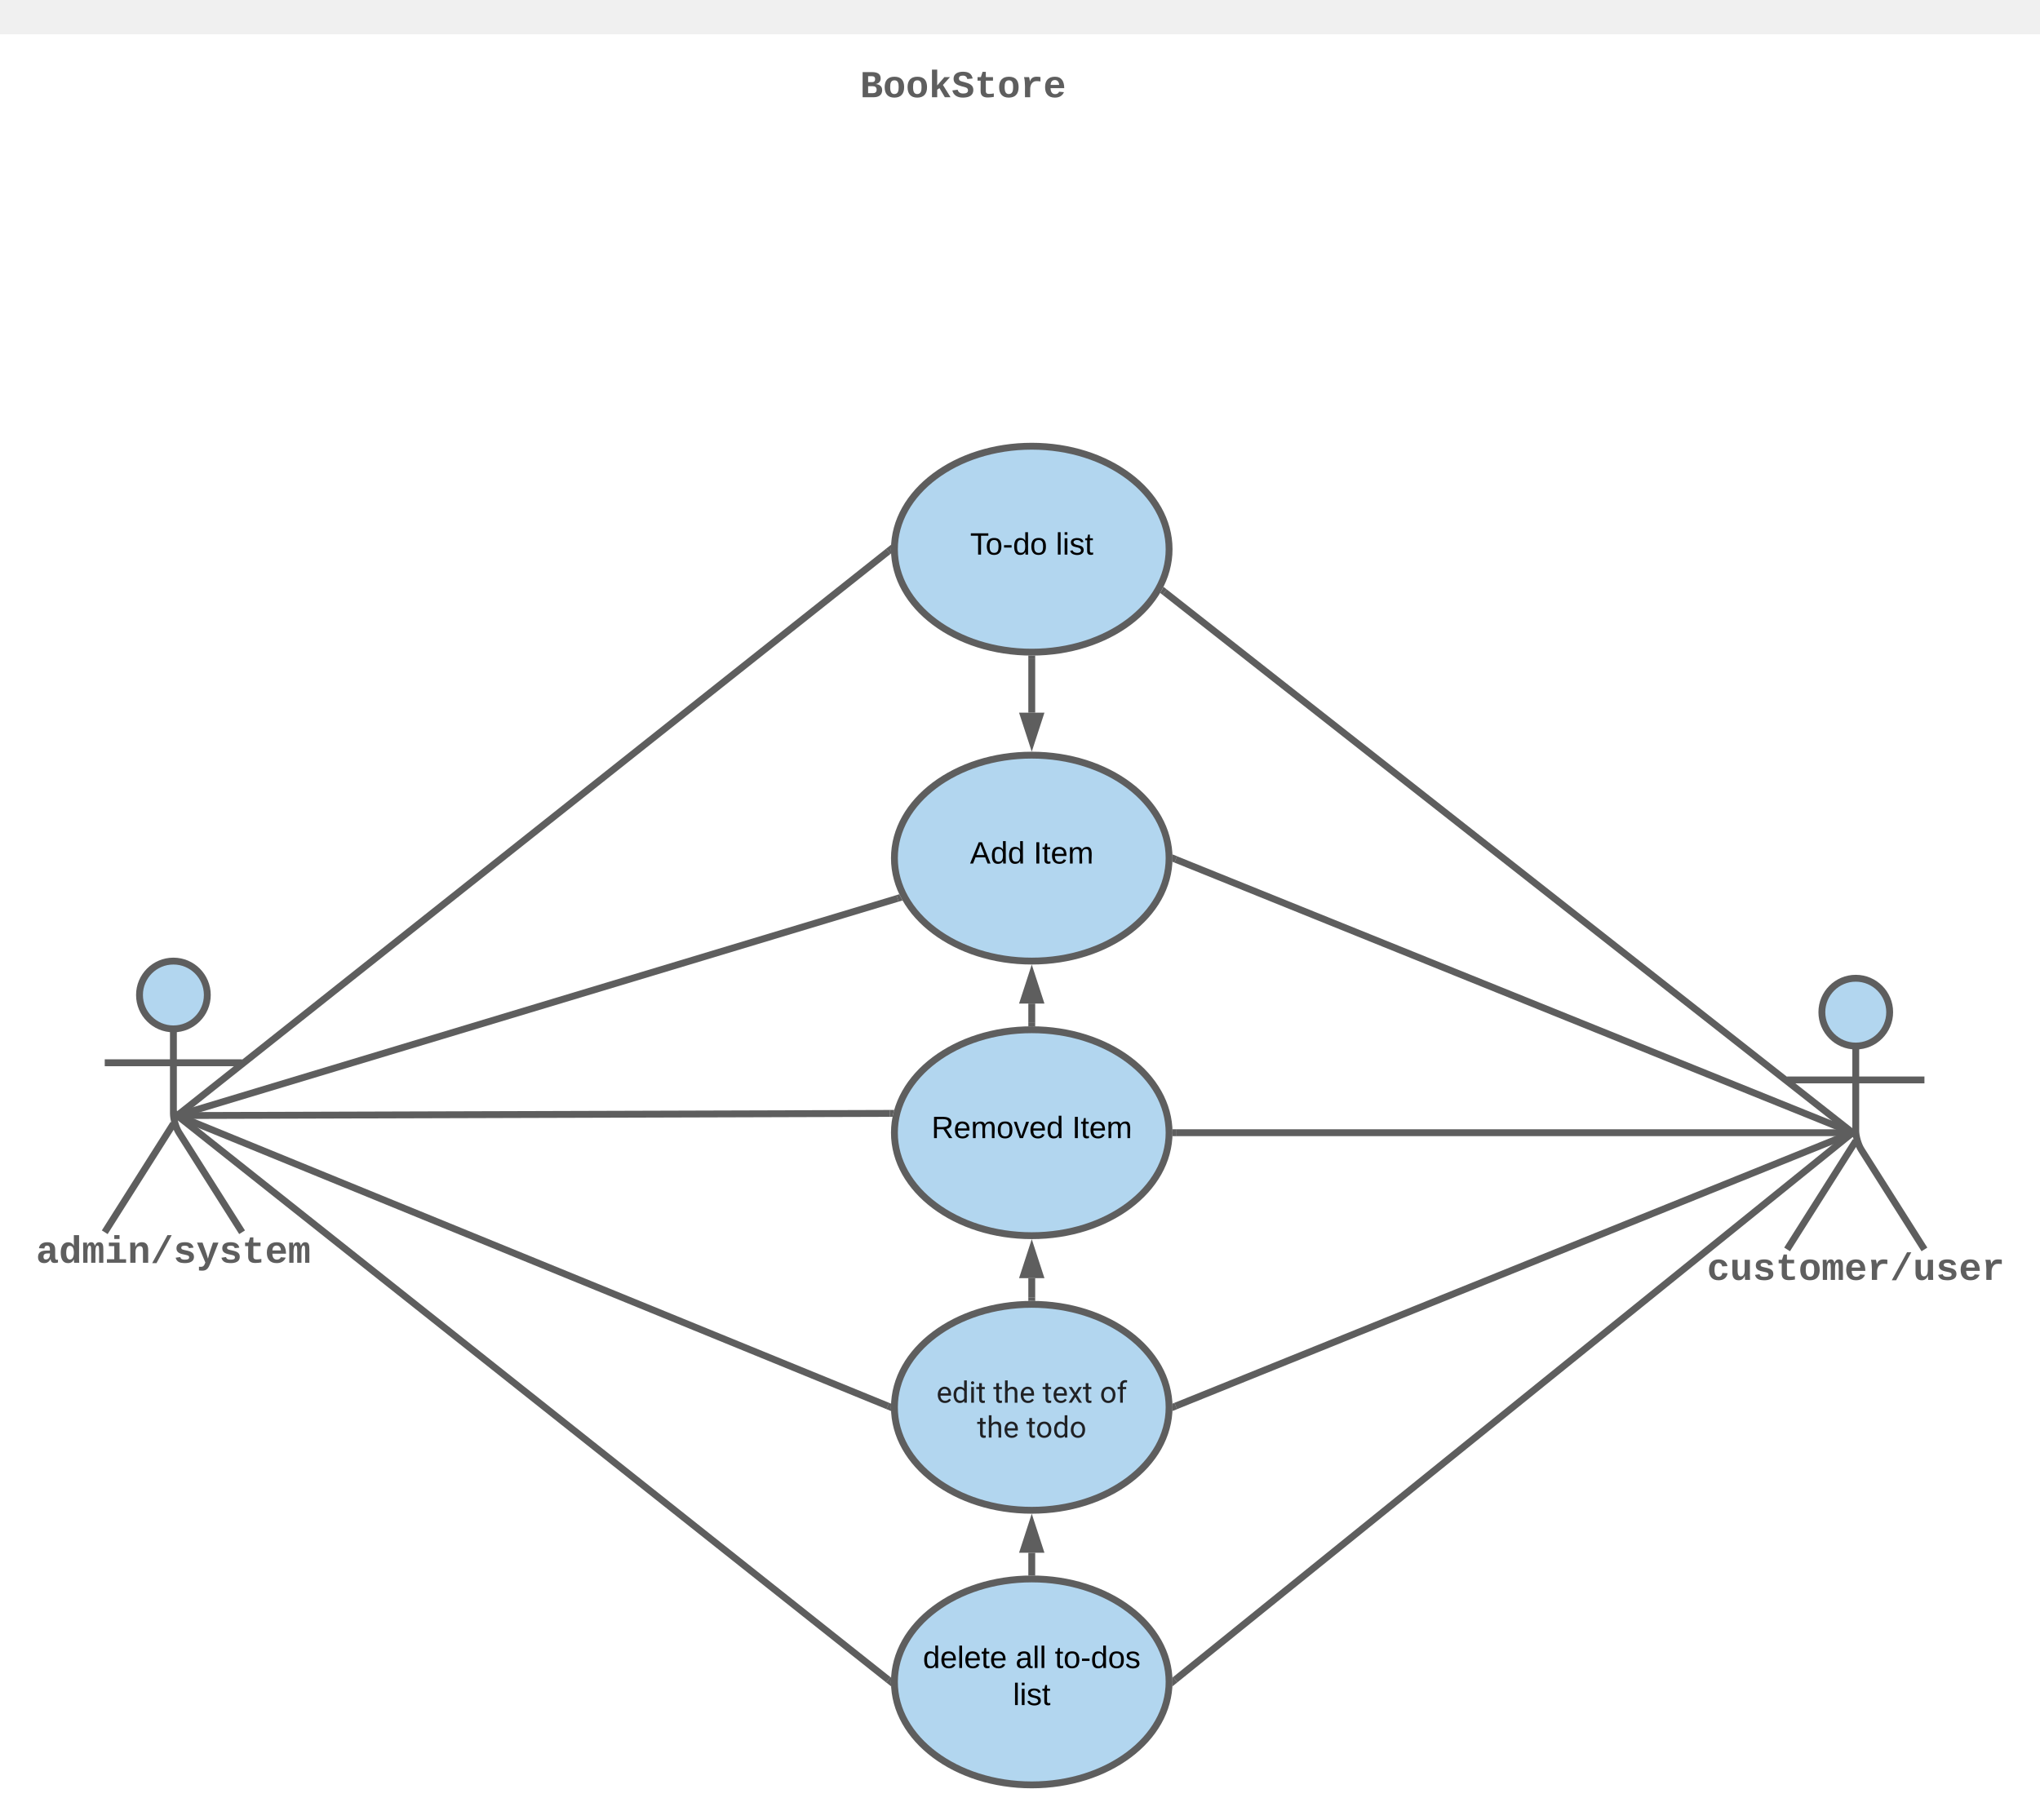
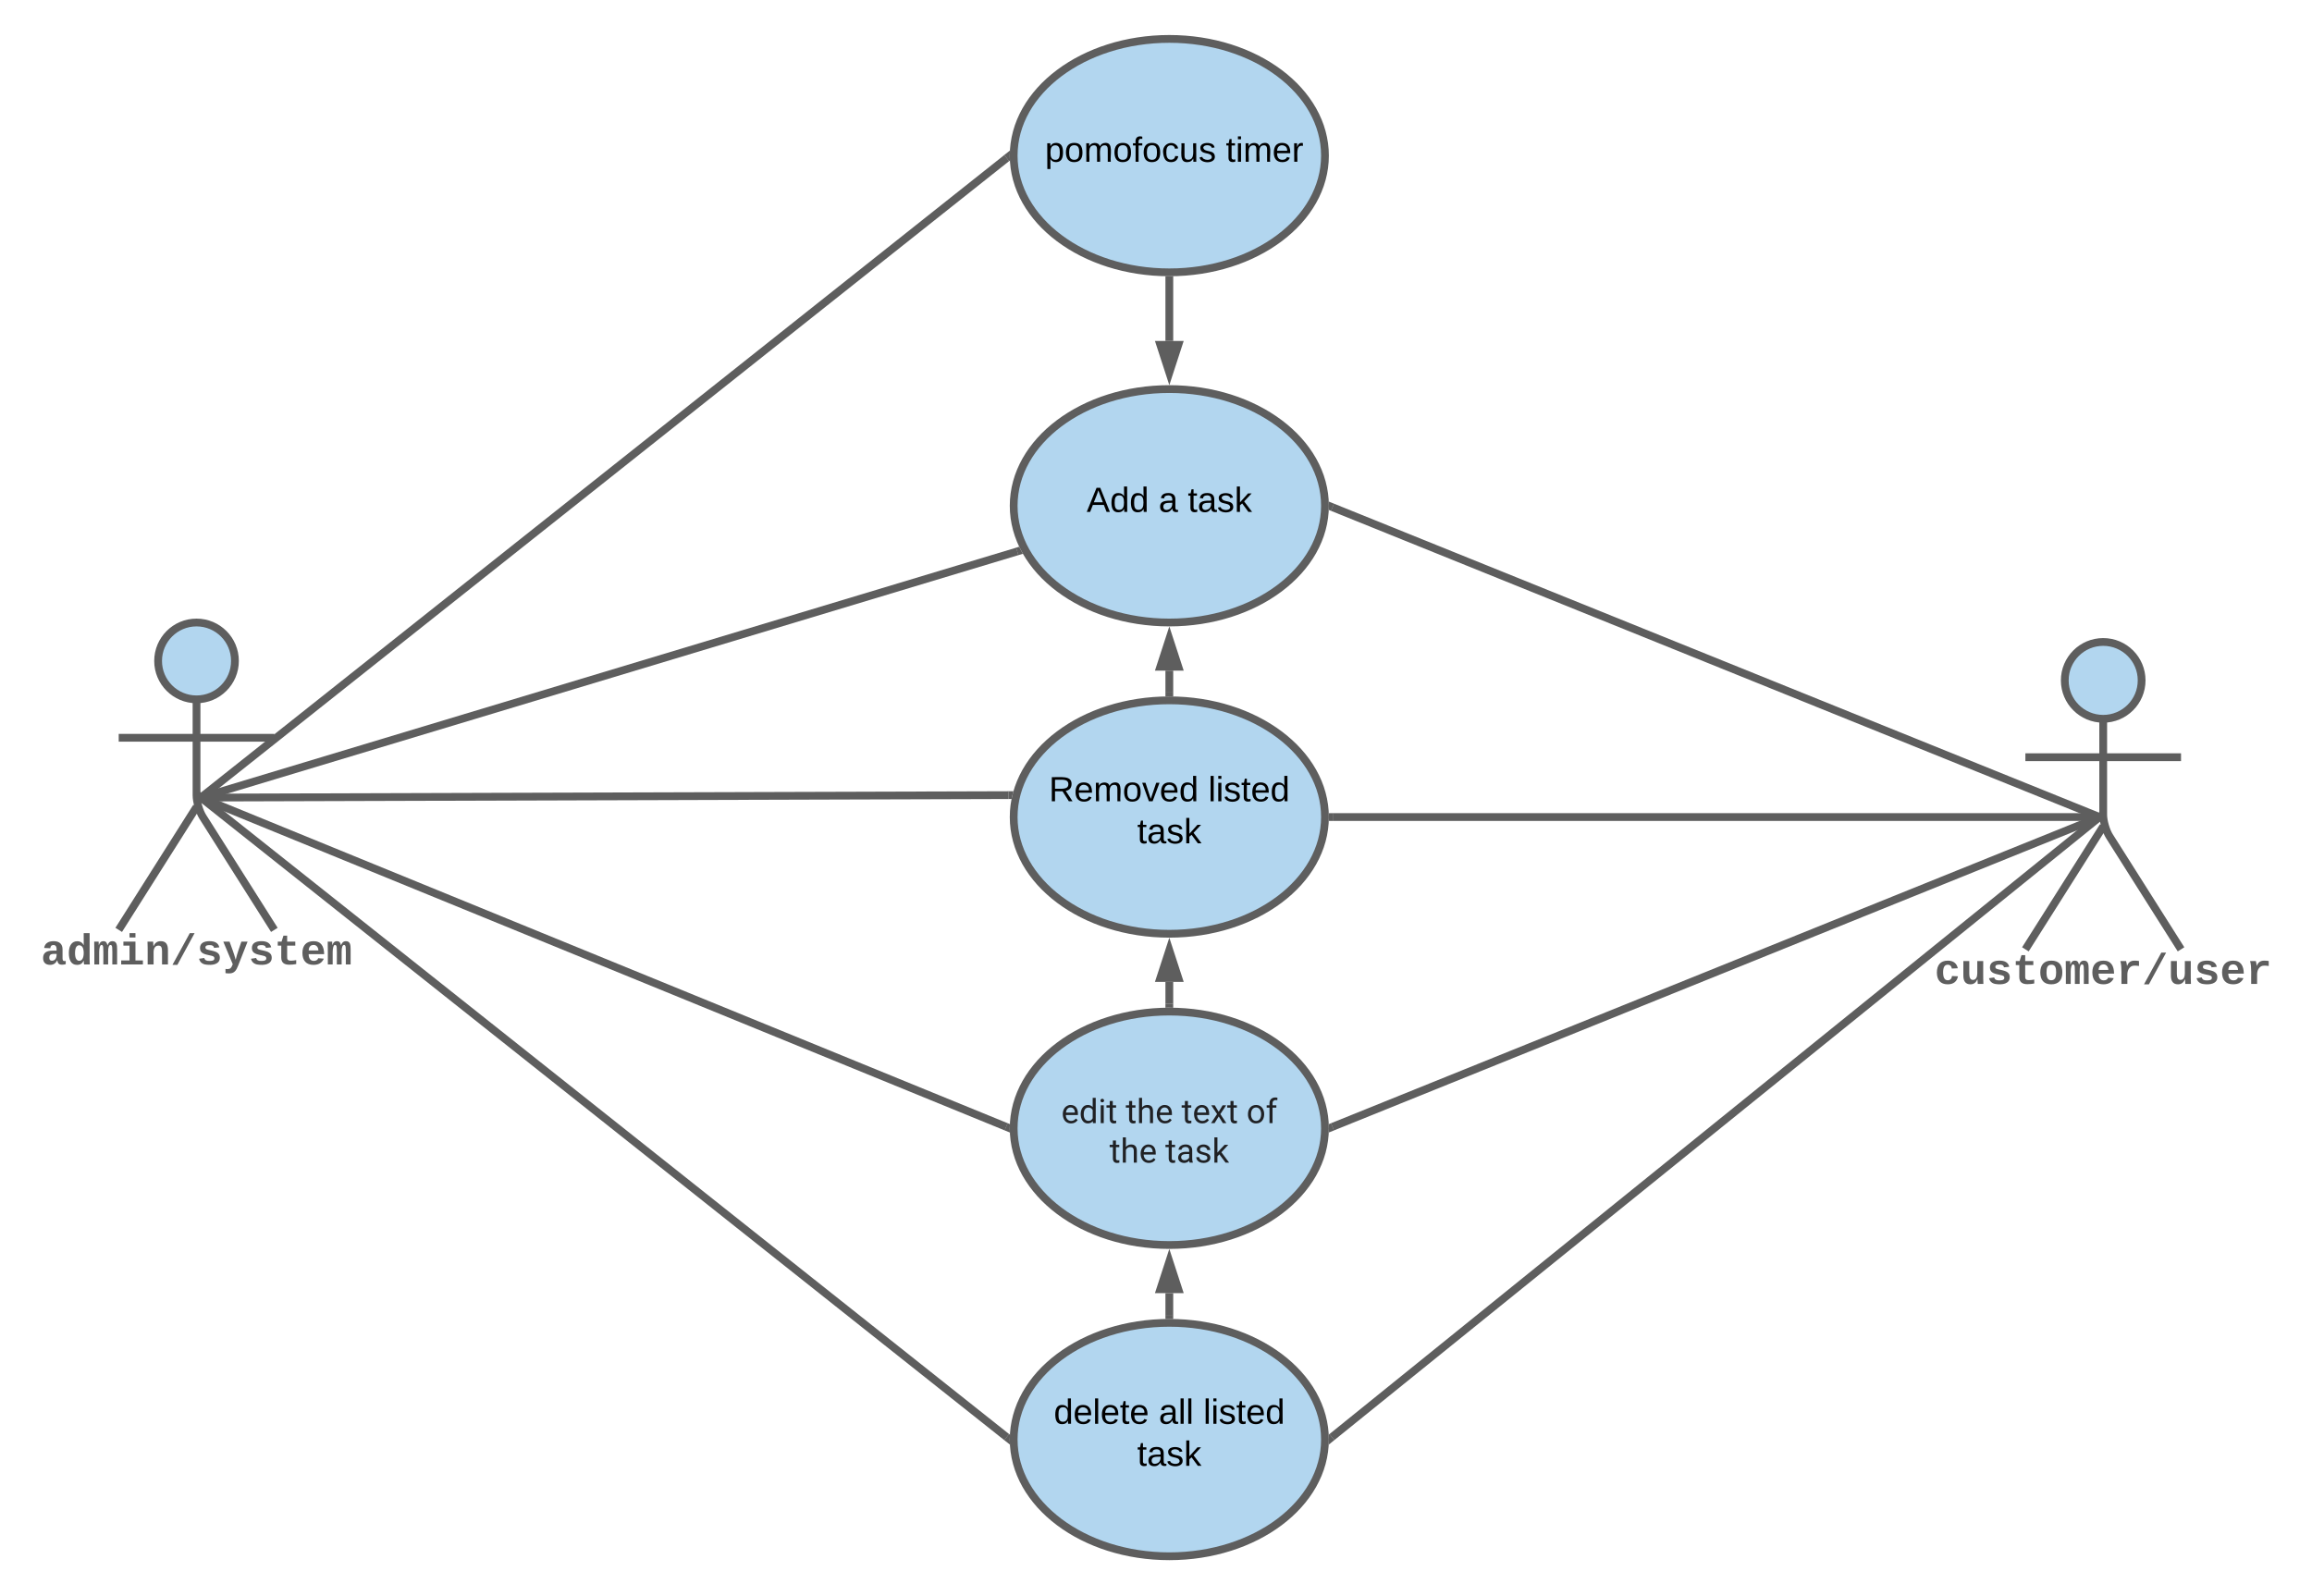
- <svg xmlns="http://www.w3.org/2000/svg" xmlns:ns1="lucid" xmlns:xlink="http://www.w3.org/1999/xlink" width="1188.33" height="1060">
-   <g transform="translate(-138.987 20)" ns1:page-tab-id="0_0">
+ <svg xmlns="http://www.w3.org/2000/svg" xmlns:ns1="lucid" xmlns:xlink="http://www.w3.org/1999/xlink" width="1188.33" height="820">
+   <g transform="translate(-138.987 -220)" ns1:page-tab-id="0_0">
    <path d="M0 0h1870.87v1322.83H0z" fill="#fff" />
-     <path d="M580 6c0-3.3 2.7-6 6-6h228c3.3 0 6 2.7 6 6v48c0 3.3-2.7 6-6 6H586c-3.3 0-6-2.7-6-6z" fill="none" />
-     <use xlink:href="#a" transform="matrix(1,0,0,1,580,0) translate(59.99023 36.66233)" />
    <path d="M259.75 559.75c0 10.9-8.84 19.75-19.75 19.75-10.9 0-19.75-8.84-19.75-19.75 0-10.9 8.84-19.75 19.75-19.75 10.9 0 19.75 8.84 19.75 19.75z" stroke="#5e5e5e" stroke-width="4" fill="#b2d6ef" />
    <path d="M240 579.5v49.3c0 3.3 1.44 8.27 3.2 11.07L280 698m-40-63.2L200 698m0-98.75h80" stroke="#5e5e5e" stroke-width="4" fill="none" />
    <path d="M200 546c0-3.3 2.7-6 6-6h68c3.3 0 6 2.7 6 6v168c0 3.3-2.7 6-6 6h-68c-3.3 0-6-2.7-6-6z" fill="none" />
-     <use xlink:href="#b" transform="matrix(1,0,0,1,120,698) translate(39.98698 17.77344)" />
+     <use xlink:href="#a" transform="matrix(1,0,0,1,120,698) translate(39.98698 17.77344)" />
    <path d="M1239.75 569.75c0 10.9-8.84 19.75-19.75 19.75-10.9 0-19.75-8.84-19.75-19.75 0-10.9 8.84-19.75 19.75-19.75 10.9 0 19.75 8.84 19.75 19.75z" stroke="#5e5e5e" stroke-width="4" fill="#b2d6ef" />
    <path d="M1220 589.5v49.3c0 3.3 1.44 8.27 3.2 11.07L1260 708m-40-63.2l-40 63.2m0-98.75h80" stroke="#5e5e5e" stroke-width="4" fill="none" />
    <path d="M1180 556c0-3.3 2.7-6 6-6h68c3.3 0 6 2.7 6 6v168c0 3.3-2.7 6-6 6h-68c-3.3 0-6-2.7-6-6z" fill="none" />
-     <use xlink:href="#c" transform="matrix(1,0,0,1,1100,708) translate(33.31923 17.77344)" />
+     <use xlink:href="#b" transform="matrix(1,0,0,1,1100,708) translate(33.31923 17.77344)" />
    <path d="M820 480c0 33.14-35.82 60-80 60s-80-26.86-80-60 35.82-60 80-60 80 26.86 80 60z" stroke="#5e5e5e" stroke-width="4" fill="#b2d6ef" />
-     <use xlink:href="#d" transform="matrix(1,0,0,1,660,420) translate(44.03 63.15)" />
-     <use xlink:href="#e" transform="matrix(1,0,0,1,660,420) translate(81.03 63.15)" />
+     <use xlink:href="#c" transform="matrix(1,0,0,1,660,420) translate(37.505 63.15)" />
+     <use xlink:href="#d" transform="matrix(1,0,0,1,660,420) translate(74.505 63.15)" />
+     <use xlink:href="#e" transform="matrix(1,0,0,1,660,420) translate(89.505 63.15)" />
    <path d="M820 640c0 33.14-35.82 60-80 60s-80-26.86-80-60 35.82-60 80-60 80 26.86 80 60z" stroke="#5e5e5e" stroke-width="4" fill="#b2d6ef" />
-     <use xlink:href="#f" transform="matrix(1,0,0,1,660,580) translate(21.58 63.15)" />
-     <use xlink:href="#e" transform="matrix(1,0,0,1,660,580) translate(103.48 63.15)" />
+     <use xlink:href="#f" transform="matrix(1,0,0,1,660,580) translate(18.105 51.9)" />
+     <use xlink:href="#g" transform="matrix(1,0,0,1,660,580) translate(100.005 51.9)" />
+     <use xlink:href="#e" transform="matrix(1,0,0,1,660,580) translate(63.505 73.5)" />
    <path d="M820 800c0 33.14-35.82 60-80 60s-80-26.86-80-60 35.82-60 80-60 80 26.86 80 60z" stroke="#5e5e5e" stroke-width="4" fill="#b2d6ef" />
-     <use xlink:href="#g" transform="matrix(1,0,0,1,660,740) translate(24.45878 57.33073)" />
-     <use xlink:href="#h" transform="matrix(1,0,0,1,660,740) translate(57.57661 57.33073)" />
-     <use xlink:href="#i" transform="matrix(1,0,0,1,660,740) translate(86.25956 57.33073)" />
-     <use xlink:href="#j" transform="matrix(1,0,0,1,660,740) translate(119.6482 57.33073)" />
-     <use xlink:href="#h" transform="matrix(1,0,0,1,660,740) translate(48.144 77.64323)" />
-     <use xlink:href="#k" transform="matrix(1,0,0,1,660,740) translate(76.82694 77.64323)" />
+     <use xlink:href="#h" transform="matrix(1,0,0,1,660,740) translate(24.45878 57.33073)" />
+     <use xlink:href="#i" transform="matrix(1,0,0,1,660,740) translate(57.57661 57.33073)" />
+     <use xlink:href="#j" transform="matrix(1,0,0,1,660,740) translate(86.25956 57.33073)" />
+     <use xlink:href="#k" transform="matrix(1,0,0,1,660,740) translate(119.6482 57.33073)" />
+     <use xlink:href="#i" transform="matrix(1,0,0,1,660,740) translate(49.25695 77.64323)" />
+     <use xlink:href="#l" transform="matrix(1,0,0,1,660,740) translate(77.9399 77.64323)" />
    <path d="M244.12 629.42l417.74-125.97M244.17 629.4l-4.84 1.47" stroke="#5e5e5e" stroke-width="4" fill="none" />
    <path d="M662.86 501.1l1.54 3 .35.56-2.36.72-1.17-3.83 1.6-.5z" fill="#5e5e5e" />
    <path d="M244.06 630.76l412.1 168.48M244.1 630.78l-4.67-1.92" stroke="#5e5e5e" stroke-width="4" fill="none" />
    <path d="M658.07 797.87l-.07 2.1v.45l.07 1.77-2.73-1.13 1.52-3.7z" fill="#5e5e5e" />
    <path d="M244.2 630l413.16-1.26M244.26 630h-5.05" stroke="#5e5e5e" stroke-width="4" fill="none" />
    <path d="M659.5 628.15l-.58 2.58h-1.6l-.02-4h2.6z" fill="#5e5e5e" />
    <path d="M1216.3 639.25l-392.45-158.5M1216.26 639.23l4.68 1.9" stroke="#5e5e5e" stroke-width="4" fill="none" />
    <path d="M824.65 478.9l-1.5 3.72-1.22-.5.07-2.1v-.44l-.07-1.77z" fill="#5e5e5e" />
    <path d="M1216.3 640.75l-392.45 158.5M1216.26 640.77l4.68-1.9" stroke="#5e5e5e" stroke-width="4" fill="none" />
    <path d="M824.65 801.1l-2.72 1.08.07-2.15v-.45l-.07-1.7 1.22-.5z" fill="#5e5e5e" />
    <path d="M820 300c0 33.14-35.82 60-80 60s-80-26.86-80-60 35.82-60 80-60 80 26.86 80 60z" stroke="#5e5e5e" stroke-width="4" fill="#b2d6ef" />
-     <use xlink:href="#l" transform="matrix(1,0,0,1,660,240) translate(44.105 63.15)" />
-     <use xlink:href="#m" transform="matrix(1,0,0,1,660,240) translate(94.005 63.15)" />
+     <use xlink:href="#m" transform="matrix(1,0,0,1,660,240) translate(11.105 63.15)" />
+     <use xlink:href="#n" transform="matrix(1,0,0,1,660,240) translate(16.105 63.15)" />
+     <use xlink:href="#o" transform="matrix(1,0,0,1,660,240) translate(109.055 63.15)" />
    <path d="M243.77 628.76l412.66-327.52M243.8 628.72l-3.94 3.14" stroke="#5e5e5e" stroke-width="4" fill="none" />
    <path d="M658 299.97v.45l.08 2.07-.44.34-2.5-3.13 2.94-2.32z" fill="#5e5e5e" />
    <path d="M1216.16 640H824M1216.1 640h5.06" stroke="#5e5e5e" stroke-width="4" fill="none" />
    <path d="M824.05 642h-2.1l.05-1.97v-.45l-.06-1.58h2.1z" fill="#5e5e5e" />
    <path d="M740 364v31.26" stroke="#5e5e5e" stroke-width="4" fill="none" />
    <path d="M739.97 362h.97l1.06-.05v2.1h-4v-2.1z" fill="#5e5e5e" />
    <path d="M740 411.53l-4.64-14.27h9.28z" stroke="#5e5e5e" stroke-width="4" fill="#5e5e5e" />
    <path d="M740 576v-11.26" stroke="#5e5e5e" stroke-width="4" fill="none" />
    <path d="M742 578.06l-1.97-.06h-.97l-1.06.05v-2.1h4z" fill="#5e5e5e" />
    <path d="M740 548.47l4.64 14.27h-9.28z" stroke="#5e5e5e" stroke-width="4" fill="#5e5e5e" />
-     <path d="M1216.6 638.76l-399.23-313.8M1216.55 638.73l3.97 3.12" stroke="#5e5e5e" stroke-width="4" fill="none" />
-     <path d="M818.64 323.42l-2.47 3.15-1.4-1.1 1.04-1.78.92-1.8z" fill="#5e5e5e" />
    <path d="M820 960c0 33.14-35.82 60-80 60s-80-26.86-80-60 35.82-60 80-60 80 26.86 80 60z" stroke="#5e5e5e" stroke-width="4" fill="#b2d6ef" />
-     <use xlink:href="#n" transform="matrix(1,0,0,1,660,900) translate(16.605 51.9)" />
-     <use xlink:href="#o" transform="matrix(1,0,0,1,660,900) translate(70.555 51.9)" />
-     <use xlink:href="#p" transform="matrix(1,0,0,1,660,900) translate(93.455 51.9)" />
-     <use xlink:href="#q" transform="matrix(1,0,0,1,660,900) translate(69.055 73.5)" />
+     <use xlink:href="#p" transform="matrix(1,0,0,1,660,900) translate(20.63 51.9)" />
+     <use xlink:href="#q" transform="matrix(1,0,0,1,660,900) translate(74.58 51.9)" />
+     <use xlink:href="#g" transform="matrix(1,0,0,1,660,900) translate(97.48 51.9)" />
+     <use xlink:href="#e" transform="matrix(1,0,0,1,660,900) translate(63.505 73.5)" />
    <path d="M243.77 631.24l412.66 327.52M243.8 631.28l-3.94-3.14" stroke="#5e5e5e" stroke-width="4" fill="none" />
    <path d="M658.08 957.5l-.08 2.47v.45l.1 2.2-2.95-2.33 2.5-3.14z" fill="#5e5e5e" />
    <path d="M1216.6 641.26L823.56 958.74M1216.56 641.3l3.93-3.2" stroke="#5e5e5e" stroke-width="4" fill="none" />
    <path d="M824.85 960.27l-2.93 2.37.08-2.6v-.46l-.08-2.08.42-.34z" fill="#5e5e5e" />
    <path d="M740 736v-11.26" stroke="#5e5e5e" stroke-width="4" fill="none" />
    <path d="M742 738.06l-1.97-.06h-.97l-1.06.05v-2.1h4z" fill="#5e5e5e" />
    <path d="M740 708.47l4.64 14.27h-9.28z" stroke="#5e5e5e" stroke-width="4" fill="#5e5e5e" />
    <path d="M740 896v-11.26" stroke="#5e5e5e" stroke-width="4" fill="none" />
    <path d="M742 898.06l-1.97-.06h-.97l-1.06.05v-2.1h4z" fill="#5e5e5e" />
    <path d="M740 868.47l4.64 14.27h-9.28z" stroke="#5e5e5e" stroke-width="4" fill="#5e5e5e" />
    <defs>
-       <path fill="#5e5e5e" d="M836-709c204 20 350 118 350 324C1186-112 992 0 719 0H137v-1349h525c258 3 443 87 443 339 0 176-107 269-269 301zM643-811c107 0 165-53 165-159 0-113-61-160-167-160H432v319h211zm46 592c128-1 201-59 200-191-1-128-80-183-207-183H432v374h257" id="r" />
-       <path fill="#5e5e5e" d="M616-1102c361 0 521 202 521 560 0 354-171 562-527 562C259 20 92-192 92-542c0-351 169-560 524-560zm-9 930c200-2 236-165 236-370 0-199-27-367-223-367-195 0-233 146-233 367 0 129 18 223 55 282s92 88 165 88" id="s" />
-       <path fill="#5e5e5e" d="M864 0L575-490l-121 84V0H173v-1484h281v850l386-448h302L762-660 1171 0H864" id="t" />
-       <path fill="#5e5e5e" d="M609-1161c-125 0-218 36-218 153 0 149 166 161 290 196 235 67 484 129 484 421 0 300-239 408-554 411C302 23 93-114 38-367l285-37c32 128 131 205 296 203 143-2 259-31 259-173 0-164-197-172-333-212-218-64-441-131-441-405 0-276 231-379 511-379 299 0 463 114 513 363l-286 29c-28-115-96-183-233-183" id="u" />
-       <path fill="#5e5e5e" d="M711 13c-250 0-386-99-385-349l2-556H161v-190h181l88-282h176v282h385v190H606v530c-10 130 45 186 174 184 91-2 176-11 255-27v186C933-1 833 13 711 13" id="v" />
-       <path fill="#5e5e5e" d="M875-1102c70 0 148 7 206 17v237c-110-17-267-37-359 15-123 69-192 207-192 395V0H250c-10-367 32-789-52-1082h271c19 69 36 149 46 228h4c52-151 151-250 356-248" id="w" />
-       <path fill="#5e5e5e" d="M1113-274C1038-96 884 20 626 20c-352 0-526-209-526-566 0-358 185-556 530-556 358 0 496 251 499 615H395c5 180 68 319 245 319 102 0 186-45 208-129zM857-663c-6-177-128-307-315-247-94 30-141 121-145 247h460" id="x" />
+       <path fill="#5e5e5e" d="M775-193C708-75 621 20 439 20 226 20 106-93 106-306c0-251 170-341 417-346l223-4c4-143-12-264-148-264-103 0-141 58-150 153l-293-14c37-219 194-321 455-321 263 0 418 130 417 390v392c1 84 5 161 89 160 21 0 42-2 62-6v152c-57 15-108 27-180 26-145 0-202-73-217-205h-6zm-256 17c168 0 234-139 227-325-166 4-347-25-347 173 0 94 33 152 120 152" id="r" />
+       <path fill="#5e5e5e" d="M802-909c-3-189-2-383-2-575h281v1248c-1 83 4 168 8 236H817c-9-50-14-117-15-176h-4C735-49 651 20 482 20 191 20 97-238 97-539c0-243 66-432 221-519 50-28 108-42 175-42 162 2 253 78 309 191zm-70 658c91-113 93-462 2-584-46-61-145-100-224-53-96 56-119 190-120 349 0 123 17 214 52 275 46 82 130 115 222 74 25-12 46-33 68-61" id="s" />
+       <path fill="#5e5e5e" d="M934-1102c199 0 220 177 220 381V0H926c-2-260 10-533-4-785-4-72-14-138-83-138-34 0-61 27-81 81s-29 134-29 241V0H501c-2-260 9-533-5-785-4-72-13-138-82-138-46 0-65 47-80 93-21 67-30 155-30 248V0H75c-3-360 6-732-6-1082h209c6 50 3 123 8 175 36-100 83-195 216-195 135 0 166 79 196 196 42-105 93-196 236-196" id="t" />
+       <path fill="#5e5e5e" d="M794-190h353V0H118v-190h395v-702H223v-190h571v892zM513-1277v-207h281v207H513" id="u" />
+       <path fill="#5e5e5e" d="M768-1103c247 0 336 167 336 416V0H824v-619c-3-164-24-273-171-273-164 0-229 142-229 312V0H143c-4-359 9-736-8-1082h268c7 63 12 146 13 215h4c67-145 160-236 348-236" id="v" />
+       <path fill="#5e5e5e" d="M89 20l821-1504h228L321 20H89" id="w" />
+       <path fill="#5e5e5e" d="M622-916c-112 2-200 14-200 111 0 90 89 101 168 121 234 58 514 77 514 368C1104-4 751 54 434 5 267-21 161-112 121-270l247-37c24 111 113 145 252 141 114-3 226-12 226-124 0-101-103-113-192-134-225-54-490-76-490-351 0-247 201-328 458-328 245 0 413 88 457 292l-249 26c-16-98-92-133-208-131" id="x" />
+       <path fill="#5e5e5e" d="M143 212c82 12 185 12 233-31 50-45 83-117 110-192L38-1082h297c100 284 211 557 291 861 72-305 176-578 270-861h294L742 57c-80 192-156 368-417 368-60 0-131-4-182-13V212" id="y" />
+       <path fill="#5e5e5e" d="M711 13c-250 0-386-99-385-349l2-556H161v-190h181l88-282h176v282h385v190H606v530c-10 130 45 186 174 184 91-2 176-11 255-27v186C933-1 833 13 711 13" id="z" />
+       <path fill="#5e5e5e" d="M1113-274C1038-96 884 20 626 20c-352 0-526-209-526-566 0-358 185-556 530-556 358 0 496 251 499 615H395c5 180 68 319 245 319 102 0 186-45 208-129zM857-663c-6-177-128-307-315-247-94 30-141 121-145 247h460" id="A" />
      <g id="a">
        <use transform="matrix(0.01085069,0,0,0.01085069,0,0)" xlink:href="#r" />
        <use transform="matrix(0.01085069,0,0,0.01085069,13.3355,0)" xlink:href="#s" />
-         <use transform="matrix(0.01085069,0,0,0.01085069,26.67101,0)" xlink:href="#s" />
-         <use transform="matrix(0.01085069,0,0,0.01085069,40.00651,0)" xlink:href="#t" />
-         <use transform="matrix(0.01085069,0,0,0.01085069,53.34201,0)" xlink:href="#u" />
-         <use transform="matrix(0.01085069,0,0,0.01085069,66.67752,0)" xlink:href="#v" />
-         <use transform="matrix(0.01085069,0,0,0.01085069,80.01302,0)" xlink:href="#s" />
-         <use transform="matrix(0.01085069,0,0,0.01085069,93.34852,0)" xlink:href="#w" />
+         <use transform="matrix(0.01085069,0,0,0.01085069,26.67101,0)" xlink:href="#t" />
+         <use transform="matrix(0.01085069,0,0,0.01085069,40.00651,0)" xlink:href="#u" />
+         <use transform="matrix(0.01085069,0,0,0.01085069,53.34201,0)" xlink:href="#v" />
+         <use transform="matrix(0.01085069,0,0,0.01085069,66.67752,0)" xlink:href="#w" />
+         <use transform="matrix(0.01085069,0,0,0.01085069,80.01302,0)" xlink:href="#x" />
+         <use transform="matrix(0.01085069,0,0,0.01085069,93.34852,0)" xlink:href="#y" />
        <use transform="matrix(0.01085069,0,0,0.01085069,106.684,0)" xlink:href="#x" />
-       </g>
-       <path fill="#5e5e5e" d="M775-193C708-75 621 20 439 20 226 20 106-93 106-306c0-251 170-341 417-346l223-4c4-143-12-264-148-264-103 0-141 58-150 153l-293-14c37-219 194-321 455-321 263 0 418 130 417 390v392c1 84 5 161 89 160 21 0 42-2 62-6v152c-57 15-108 27-180 26-145 0-202-73-217-205h-6zm-256 17c168 0 234-139 227-325-166 4-347-25-347 173 0 94 33 152 120 152" id="y" />
-       <path fill="#5e5e5e" d="M802-909c-3-189-2-383-2-575h281v1248c-1 83 4 168 8 236H817c-9-50-14-117-15-176h-4C735-49 651 20 482 20 191 20 97-238 97-539c0-243 66-432 221-519 50-28 108-42 175-42 162 2 253 78 309 191zm-70 658c91-113 93-462 2-584-46-61-145-100-224-53-96 56-119 190-120 349 0 123 17 214 52 275 46 82 130 115 222 74 25-12 46-33 68-61" id="z" />
-       <path fill="#5e5e5e" d="M934-1102c199 0 220 177 220 381V0H926c-2-260 10-533-4-785-4-72-14-138-83-138-34 0-61 27-81 81s-29 134-29 241V0H501c-2-260 9-533-5-785-4-72-13-138-82-138-46 0-65 47-80 93-21 67-30 155-30 248V0H75c-3-360 6-732-6-1082h209c6 50 3 123 8 175 36-100 83-195 216-195 135 0 166 79 196 196 42-105 93-196 236-196" id="A" />
-       <path fill="#5e5e5e" d="M794-190h353V0H118v-190h395v-702H223v-190h571v892zM513-1277v-207h281v207H513" id="B" />
-       <path fill="#5e5e5e" d="M768-1103c247 0 336 167 336 416V0H824v-619c-3-164-24-273-171-273-164 0-229 142-229 312V0H143c-4-359 9-736-8-1082h268c7 63 12 146 13 215h4c67-145 160-236 348-236" id="C" />
-       <path fill="#5e5e5e" d="M89 20l821-1504h228L321 20H89" id="D" />
-       <path fill="#5e5e5e" d="M622-916c-112 2-200 14-200 111 0 90 89 101 168 121 234 58 514 77 514 368C1104-4 751 54 434 5 267-21 161-112 121-270l247-37c24 111 113 145 252 141 114-3 226-12 226-124 0-101-103-113-192-134-225-54-490-76-490-351 0-247 201-328 458-328 245 0 413 88 457 292l-249 26c-16-98-92-133-208-131" id="E" />
-       <path fill="#5e5e5e" d="M143 212c82 12 185 12 233-31 50-45 83-117 110-192L38-1082h297c100 284 211 557 291 861 72-305 176-578 270-861h294L742 57c-80 192-156 368-417 368-60 0-131-4-182-13V212" id="F" />
+         <use transform="matrix(0.01085069,0,0,0.01085069,120.0195,0)" xlink:href="#z" />
+         <use transform="matrix(0.01085069,0,0,0.01085069,133.355,0)" xlink:href="#A" />
+         <use transform="matrix(0.01085069,0,0,0.01085069,146.6905,0)" xlink:href="#t" />
+       </g>
+       <path fill="#5e5e5e" d="M1109-360C1066-122 902 20 624 20c-347 0-514-209-514-555 0-353 168-567 518-567 270 0 425 136 473 361l-283 14c-16-106-75-183-196-182-75 0-130 31-165 93s-52 152-52 270c0 249 74 374 221 374 120 0 188-82 201-201" id="B" />
+       <path fill="#5e5e5e" d="M471 20c-247 0-336-169-336-415v-687h281v607c4 148 31 285 172 285 152 0 207-150 207-312v-580h281c4 359-9 736 8 1082H816c-7-63-11-146-12-215h-5C736-76 644 20 471 20" id="C" />
+       <path fill="#5e5e5e" d="M616-1102c361 0 521 202 521 560 0 354-171 562-527 562C259 20 92-192 92-542c0-351 169-560 524-560zm-9 930c200-2 236-165 236-370 0-199-27-367-223-367-195 0-233 146-233 367 0 129 18 223 55 282s92 88 165 88" id="D" />
+       <path fill="#5e5e5e" d="M875-1102c70 0 148 7 206 17v237c-110-17-267-37-359 15-123 69-192 207-192 395V0H250c-10-367 32-789-52-1082h271c19 69 36 149 46 228h4c52-151 151-250 356-248" id="E" />
      <g id="b">
-         <use transform="matrix(0.01085069,0,0,0.01085069,0,0)" xlink:href="#y" />
-         <use transform="matrix(0.01085069,0,0,0.01085069,13.3355,0)" xlink:href="#z" />
-         <use transform="matrix(0.01085069,0,0,0.01085069,26.67101,0)" xlink:href="#A" />
-         <use transform="matrix(0.01085069,0,0,0.01085069,40.00651,0)" xlink:href="#B" />
-         <use transform="matrix(0.01085069,0,0,0.01085069,53.34201,0)" xlink:href="#C" />
-         <use transform="matrix(0.01085069,0,0,0.01085069,66.67752,0)" xlink:href="#D" />
-         <use transform="matrix(0.01085069,0,0,0.01085069,80.01302,0)" xlink:href="#E" />
-         <use transform="matrix(0.01085069,0,0,0.01085069,93.34852,0)" xlink:href="#F" />
-         <use transform="matrix(0.01085069,0,0,0.01085069,106.684,0)" xlink:href="#E" />
-         <use transform="matrix(0.01085069,0,0,0.01085069,120.0195,0)" xlink:href="#v" />
+         <use transform="matrix(0.01085069,0,0,0.01085069,0,0)" xlink:href="#B" />
+         <use transform="matrix(0.01085069,0,0,0.01085069,13.3355,0)" xlink:href="#C" />
+         <use transform="matrix(0.01085069,0,0,0.01085069,26.67101,0)" xlink:href="#x" />
+         <use transform="matrix(0.01085069,0,0,0.01085069,40.00651,0)" xlink:href="#z" />
+         <use transform="matrix(0.01085069,0,0,0.01085069,53.34201,0)" xlink:href="#D" />
+         <use transform="matrix(0.01085069,0,0,0.01085069,66.67752,0)" xlink:href="#t" />
+         <use transform="matrix(0.01085069,0,0,0.01085069,80.01302,0)" xlink:href="#A" />
+         <use transform="matrix(0.01085069,0,0,0.01085069,93.34852,0)" xlink:href="#E" />
+         <use transform="matrix(0.01085069,0,0,0.01085069,106.684,0)" xlink:href="#w" />
+         <use transform="matrix(0.01085069,0,0,0.01085069,120.0195,0)" xlink:href="#C" />
        <use transform="matrix(0.01085069,0,0,0.01085069,133.355,0)" xlink:href="#x" />
        <use transform="matrix(0.01085069,0,0,0.01085069,146.6905,0)" xlink:href="#A" />
-       </g>
-       <path fill="#5e5e5e" d="M1109-360C1066-122 902 20 624 20c-347 0-514-209-514-555 0-353 168-567 518-567 270 0 425 136 473 361l-283 14c-16-106-75-183-196-182-75 0-130 31-165 93s-52 152-52 270c0 249 74 374 221 374 120 0 188-82 201-201" id="G" />
-       <path fill="#5e5e5e" d="M471 20c-247 0-336-169-336-415v-687h281v607c4 148 31 285 172 285 152 0 207-150 207-312v-580h281c4 359-9 736 8 1082H816c-7-63-11-146-12-215h-5C736-76 644 20 471 20" id="H" />
+         <use transform="matrix(0.01085069,0,0,0.01085069,160.026,0)" xlink:href="#E" />
+       </g>
+       <path d="M205 0l-28-72H64L36 0H1l101-248h38L239 0h-34zm-38-99l-47-123c-12 45-31 82-46 123h93" id="F" />
+       <path d="M85-194c31 0 48 13 60 33l-1-100h32l1 261h-30c-2-10 0-23-3-31C134-8 116 4 85 4 32 4 16-35 15-94c0-66 23-100 70-100zm9 24c-40 0-46 34-46 75 0 40 6 74 45 74 42 0 51-32 51-76 0-42-9-74-50-73" id="G" />
      <g id="c">
-         <use transform="matrix(0.01085069,0,0,0.01085069,0,0)" xlink:href="#G" />
-         <use transform="matrix(0.01085069,0,0,0.01085069,13.3355,0)" xlink:href="#H" />
-         <use transform="matrix(0.01085069,0,0,0.01085069,26.67101,0)" xlink:href="#E" />
-         <use transform="matrix(0.01085069,0,0,0.01085069,40.00651,0)" xlink:href="#v" />
-         <use transform="matrix(0.01085069,0,0,0.01085069,53.34201,0)" xlink:href="#s" />
-         <use transform="matrix(0.01085069,0,0,0.01085069,66.67752,0)" xlink:href="#A" />
-         <use transform="matrix(0.01085069,0,0,0.01085069,80.01302,0)" xlink:href="#x" />
-         <use transform="matrix(0.01085069,0,0,0.01085069,93.34852,0)" xlink:href="#w" />
-         <use transform="matrix(0.01085069,0,0,0.01085069,106.684,0)" xlink:href="#D" />
-         <use transform="matrix(0.01085069,0,0,0.01085069,120.0195,0)" xlink:href="#H" />
-         <use transform="matrix(0.01085069,0,0,0.01085069,133.355,0)" xlink:href="#E" />
-         <use transform="matrix(0.01085069,0,0,0.01085069,146.6905,0)" xlink:href="#x" />
-         <use transform="matrix(0.01085069,0,0,0.01085069,160.026,0)" xlink:href="#w" />
-       </g>
-       <path d="M205 0l-28-72H64L36 0H1l101-248h38L239 0h-34zm-38-99l-47-123c-12 45-31 82-46 123h93" id="I" />
-       <path d="M85-194c31 0 48 13 60 33l-1-100h32l1 261h-30c-2-10 0-23-3-31C134-8 116 4 85 4 32 4 16-35 15-94c0-66 23-100 70-100zm9 24c-40 0-46 34-46 75 0 40 6 74 45 74 42 0 51-32 51-76 0-42-9-74-50-73" id="J" />
-       <g id="d">
+         <use transform="matrix(0.05,0,0,0.05,0,0)" xlink:href="#F" />
+         <use transform="matrix(0.05,0,0,0.05,12,0)" xlink:href="#G" />
+         <use transform="matrix(0.05,0,0,0.05,22,0)" xlink:href="#G" />
+       </g>
+       <path d="M141-36C126-15 110 5 73 4 37 3 15-17 15-53c-1-64 63-63 125-63 3-35-9-54-41-54-24 1-41 7-42 31l-33-3c5-37 33-52 76-52 45 0 72 20 72 64v82c-1 20 7 32 28 27v20c-31 9-61-2-59-35zM48-53c0 20 12 33 32 33 41-3 63-29 60-74-43 2-92-5-92 41" id="H" />
+       <use transform="matrix(0.05,0,0,0.05,0,0)" xlink:href="#H" id="d" />
+       <path d="M59-47c-2 24 18 29 38 22v24C64 9 27 4 27-40v-127H5v-23h24l9-43h21v43h35v23H59v120" id="I" />
+       <path d="M135-143c-3-34-86-38-87 0 15 53 115 12 119 90S17 21 10-45l28-5c4 36 97 45 98 0-10-56-113-15-118-90-4-57 82-63 122-42 12 7 21 19 24 35" id="J" />
+       <path d="M143 0L79-87 56-68V0H24v-261h32v163l83-92h37l-77 82L181 0h-38" id="K" />
+       <g id="e">
        <use transform="matrix(0.05,0,0,0.05,0,0)" xlink:href="#I" />
-         <use transform="matrix(0.05,0,0,0.05,12,0)" xlink:href="#J" />
-         <use transform="matrix(0.05,0,0,0.05,22,0)" xlink:href="#J" />
-       </g>
-       <path d="M33 0v-248h34V0H33" id="K" />
-       <path d="M59-47c-2 24 18 29 38 22v24C64 9 27 4 27-40v-127H5v-23h24l9-43h21v43h35v23H59v120" id="L" />
+         <use transform="matrix(0.05,0,0,0.05,5,0)" xlink:href="#H" />
+         <use transform="matrix(0.05,0,0,0.05,15,0)" xlink:href="#J" />
+         <use transform="matrix(0.05,0,0,0.05,24,0)" xlink:href="#K" />
+       </g>
+       <path d="M233-177c-1 41-23 64-60 70L243 0h-38l-65-103H63V0H30v-248c88 3 205-21 203 71zM63-129c60-2 137 13 137-47 0-61-80-42-137-45v92" id="L" />
      <path d="M100-194c63 0 86 42 84 106H49c0 40 14 67 53 68 26 1 43-12 49-29l28 8c-11 28-37 45-77 45C44 4 14-33 15-96c1-61 26-98 85-98zm52 81c6-60-76-77-97-28-3 7-6 17-6 28h103" id="M" />
      <path d="M210-169c-67 3-38 105-44 169h-31v-121c0-29-5-50-35-48C34-165 62-65 56 0H25l-1-190h30c1 10-1 24 2 32 10-44 99-50 107 0 11-21 27-35 58-36 85-2 47 119 55 194h-31v-121c0-29-5-49-35-48" id="N" />
-       <g id="e">
-         <use transform="matrix(0.05,0,0,0.05,0,0)" xlink:href="#K" />
-         <use transform="matrix(0.05,0,0,0.05,5,0)" xlink:href="#L" />
-         <use transform="matrix(0.05,0,0,0.05,10,0)" xlink:href="#M" />
-         <use transform="matrix(0.05,0,0,0.05,20,0)" xlink:href="#N" />
-       </g>
-       <path d="M233-177c-1 41-23 64-60 70L243 0h-38l-65-103H63V0H30v-248c88 3 205-21 203 71zM63-129c60-2 137 13 137-47 0-61-80-42-137-45v92" id="O" />
-       <path d="M100-194c62-1 85 37 85 99 1 63-27 99-86 99S16-35 15-95c0-66 28-99 85-99zM99-20c44 1 53-31 53-75 0-43-8-75-51-75s-53 32-53 75 10 74 51 75" id="P" />
-       <path d="M108 0H70L1-190h34L89-25l56-165h34" id="Q" />
+       <path d="M100-194c62-1 85 37 85 99 1 63-27 99-86 99S16-35 15-95c0-66 28-99 85-99zM99-20c44 1 53-31 53-75 0-43-8-75-51-75s-53 32-53 75 10 74 51 75" id="O" />
+       <path d="M108 0H70L1-190h34L89-25l56-165h34" id="P" />
      <g id="f">
-         <use transform="matrix(0.05,0,0,0.05,0,0)" xlink:href="#O" />
+         <use transform="matrix(0.05,0,0,0.05,0,0)" xlink:href="#L" />
        <use transform="matrix(0.05,0,0,0.05,12.95,0)" xlink:href="#M" />
        <use transform="matrix(0.05,0,0,0.05,22.95,0)" xlink:href="#N" />
-         <use transform="matrix(0.05,0,0,0.05,37.9,0)" xlink:href="#P" />
-         <use transform="matrix(0.05,0,0,0.05,47.9,0)" xlink:href="#Q" />
+         <use transform="matrix(0.05,0,0,0.05,37.9,0)" xlink:href="#O" />
+         <use transform="matrix(0.05,0,0,0.05,47.9,0)" xlink:href="#P" />
        <use transform="matrix(0.05,0,0,0.05,56.9,0)" xlink:href="#M" />
-         <use transform="matrix(0.05,0,0,0.05,66.9,0)" xlink:href="#J" />
-       </g>
-       <path fill="#202124" d="M599-131c141 0 220-65 285-146l113 88C906-50 770 20 589 20 281 21 93-214 93-545c0-223 93-397 233-485 74-48 154-72 240-72 300 2 449 218 445 537v77H278c0 197 129 357 321 357zm227-509c-3-180-88-310-260-310-170 0-264 140-282 310h542" id="R" />
-       <path fill="#202124" d="M520 20C244 20 95-247 95-550c0-298 151-550 427-552 127 0 227 43 301 130v-564h185V0H838l-9-116C755-25 652 20 520 20zm48-965c-210 0-288 177-288 416 0 218 87 392 286 392 117 0 203-53 257-158v-497c-55-102-140-153-255-153" id="S" />
-       <path fill="#202124" d="M341 0H156v-1082h185V0zm-91-1264c-68 0-108-42-109-105 0-62 41-107 109-107s110 44 110 107-42 105-110 105" id="T" />
-       <path fill="#202124" d="M456 20C285 20 205-92 206-268v-671H9v-143h197v-262h185v262h202v143H391v671c-9 125 92 149 207 118V0c-49 13-96 20-142 20" id="U" />
+         <use transform="matrix(0.05,0,0,0.05,66.9,0)" xlink:href="#G" />
+       </g>
+       <path d="M24 0v-261h32V0H24" id="Q" />
+       <path d="M24-231v-30h32v30H24zM24 0v-190h32V0H24" id="R" />
      <g id="g">
-         <use transform="matrix(0.008463542,0,0,0.008463542,0,0)" xlink:href="#R" />
-         <use transform="matrix(0.008463542,0,0,0.008463542,9.182943,0)" xlink:href="#S" />
-         <use transform="matrix(0.008463542,0,0,0.008463542,18.95833,0)" xlink:href="#T" />
-         <use transform="matrix(0.008463542,0,0,0.008463542,23.16471,0)" xlink:href="#U" />
-       </g>
-       <path fill="#202124" d="M589-945c-131 0-219 81-264 174V0H140v-1536h185v585c82-101 189-151 320-151 229 0 346 129 346 387V0H806v-716c-2-153-65-229-217-229" id="V" />
+         <use transform="matrix(0.05,0,0,0.05,0,0)" xlink:href="#Q" />
+         <use transform="matrix(0.05,0,0,0.05,3.95,0)" xlink:href="#R" />
+         <use transform="matrix(0.05,0,0,0.05,7.9,0)" xlink:href="#J" />
+         <use transform="matrix(0.05,0,0,0.05,16.9,0)" xlink:href="#I" />
+         <use transform="matrix(0.05,0,0,0.05,21.9,0)" xlink:href="#M" />
+         <use transform="matrix(0.05,0,0,0.05,31.9,0)" xlink:href="#G" />
+       </g>
+       <path fill="#202124" d="M599-131c141 0 220-65 285-146l113 88C906-50 770 20 589 20 281 21 93-214 93-545c0-223 93-397 233-485 74-48 154-72 240-72 300 2 449 218 445 537v77H278c0 197 129 357 321 357zm227-509c-3-180-88-310-260-310-170 0-264 140-282 310h542" id="S" />
+       <path fill="#202124" d="M520 20C244 20 95-247 95-550c0-298 151-550 427-552 127 0 227 43 301 130v-564h185V0H838l-9-116C755-25 652 20 520 20zm48-965c-210 0-288 177-288 416 0 218 87 392 286 392 117 0 203-53 257-158v-497c-55-102-140-153-255-153" id="T" />
+       <path fill="#202124" d="M341 0H156v-1082h185V0zm-91-1264c-68 0-108-42-109-105 0-62 41-107 109-107s110 44 110 107-42 105-110 105" id="U" />
+       <path fill="#202124" d="M456 20C285 20 205-92 206-268v-671H9v-143h197v-262h185v262h202v143H391v671c-9 125 92 149 207 118V0c-49 13-96 20-142 20" id="V" />
      <g id="h">
-         <use transform="matrix(0.008463542,0,0,0.008463542,0,0)" xlink:href="#U" />
-         <use transform="matrix(0.008463542,0,0,0.008463542,5.662109,0)" xlink:href="#V" />
-         <use transform="matrix(0.008463542,0,0,0.008463542,15.20898,0)" xlink:href="#R" />
-       </g>
-       <path fill="#202124" d="M503-687l240-395h216L605-547 970 0H756L506-405 256 0H41l365-547-354-535h214" id="W" />
+         <use transform="matrix(0.008463542,0,0,0.008463542,0,0)" xlink:href="#S" />
+         <use transform="matrix(0.008463542,0,0,0.008463542,9.182943,0)" xlink:href="#T" />
+         <use transform="matrix(0.008463542,0,0,0.008463542,18.95833,0)" xlink:href="#U" />
+         <use transform="matrix(0.008463542,0,0,0.008463542,23.16471,0)" xlink:href="#V" />
+       </g>
+       <path fill="#202124" d="M589-945c-131 0-219 81-264 174V0H140v-1536h185v585c82-101 189-151 320-151 229 0 346 129 346 387V0H806v-716c-2-153-65-229-217-229" id="W" />
      <g id="i">
-         <use transform="matrix(0.008463542,0,0,0.008463542,0,0)" xlink:href="#U" />
-         <use transform="matrix(0.008463542,0,0,0.008463542,5.662109,0)" xlink:href="#R" />
-         <use transform="matrix(0.008463542,0,0,0.008463542,14.84505,0)" xlink:href="#W" />
-         <use transform="matrix(0.008463542,0,0,0.008463542,23.43555,0)" xlink:href="#U" />
-       </g>
-       <path fill="#202124" d="M584 20C278 26 81-227 91-551c10-320 175-545 491-551 308-5 503 247 494 573-9 322-175 543-492 549zm-2-970c-208 0-305 185-305 421 0 216 106 398 307 398 211 0 307-186 307-420 0-214-109-399-309-399" id="X" />
-       <path fill="#202124" d="M704-1390c-164-38-297 28-288 194v114h231v143H416V0H231v-939H60v-143h171v-111c-12-274 208-416 483-347" id="Y" />
+         <use transform="matrix(0.008463542,0,0,0.008463542,0,0)" xlink:href="#V" />
+         <use transform="matrix(0.008463542,0,0,0.008463542,5.662109,0)" xlink:href="#W" />
+         <use transform="matrix(0.008463542,0,0,0.008463542,15.20898,0)" xlink:href="#S" />
+       </g>
+       <path fill="#202124" d="M503-687l240-395h216L605-547 970 0H756L506-405 256 0H41l365-547-354-535h214" id="X" />
      <g id="j">
-         <use transform="matrix(0.008463542,0,0,0.008463542,0,0)" xlink:href="#X" />
-         <use transform="matrix(0.008463542,0,0,0.008463542,9.885417,0)" xlink:href="#Y" />
-       </g>
+         <use transform="matrix(0.008463542,0,0,0.008463542,0,0)" xlink:href="#V" />
+         <use transform="matrix(0.008463542,0,0,0.008463542,5.662109,0)" xlink:href="#S" />
+         <use transform="matrix(0.008463542,0,0,0.008463542,14.84505,0)" xlink:href="#X" />
+         <use transform="matrix(0.008463542,0,0,0.008463542,23.43555,0)" xlink:href="#V" />
+       </g>
+       <path fill="#202124" d="M584 20C278 26 81-227 91-551c10-320 175-545 491-551 308-5 503 247 494 573-9 322-175 543-492 549zm-2-970c-208 0-305 185-305 421 0 216 106 398 307 398 211 0 307-186 307-420 0-214-109-399-309-399" id="Y" />
+       <path fill="#202124" d="M704-1390c-164-38-297 28-288 194v114h231v143H416V0H231v-939H60v-143h171v-111c-12-274 208-416 483-347" id="Z" />
      <g id="k">
-         <use transform="matrix(0.008463542,0,0,0.008463542,0,0)" xlink:href="#U" />
-         <use transform="matrix(0.008463542,0,0,0.008463542,5.492839,0)" xlink:href="#X" />
-         <use transform="matrix(0.008463542,0,0,0.008463542,15.37826,0)" xlink:href="#S" />
-         <use transform="matrix(0.008463542,0,0,0.008463542,25.15365,0)" xlink:href="#X" />
-       </g>
-       <path d="M127-220V0H93v-220H8v-28h204v28h-85" id="Z" />
-       <path d="M16-82v-28h88v28H16" id="aa" />
+         <use transform="matrix(0.008463542,0,0,0.008463542,0,0)" xlink:href="#Y" />
+         <use transform="matrix(0.008463542,0,0,0.008463542,9.885417,0)" xlink:href="#Z" />
+       </g>
+       <path fill="#202124" d="M561-1102c238-4 403 126 403 351v498c0 99 13 178 38 237V0H808c-11-21-19-59-26-114C696-25 593 20 474 20c-199 0-368-130-365-320 4-251 214-359 490-356h180v-85c-1-135-86-212-229-212-115 0-232 67-233 171H131c20-205 206-316 430-320zM294-326c0 117 90 185 207 185 122 0 239-75 278-162v-222H634c-227 0-340 66-340 199" id="aa" />
+       <path fill="#202124" d="M538-131c121 0 232-49 232-156 0-50-20-88-56-117-73-60-334-92-420-143-92-55-162-110-162-238 0-190 192-317 400-317 223 0 414 129 413 338H759c0-108-110-186-227-186-119 0-215 53-215 159 0 45 18 78 53 101 76 52 331 90 416 139 98 57 169 115 169 251C955-92 760 20 538 20c-176 0-314-68-386-174-38-55-57-115-57-179h185c6 129 116 202 258 202" id="ab" />
+       <path fill="#202124" d="M442-501L326-380V0H141v-1536h185v929c135-169 291-317 436-475h225L566-630 1036 0H819" id="ac" />
      <g id="l">
-         <use transform="matrix(0.05,0,0,0.05,0,0)" xlink:href="#Z" />
-         <use transform="matrix(0.05,0,0,0.05,8.95,0)" xlink:href="#P" />
-         <use transform="matrix(0.05,0,0,0.05,18.95,0)" xlink:href="#aa" />
-         <use transform="matrix(0.05,0,0,0.05,24.9,0)" xlink:href="#J" />
-         <use transform="matrix(0.05,0,0,0.05,34.9,0)" xlink:href="#P" />
-       </g>
-       <path d="M24 0v-261h32V0H24" id="ab" />
-       <path d="M24-231v-30h32v30H24zM24 0v-190h32V0H24" id="ac" />
-       <path d="M135-143c-3-34-86-38-87 0 15 53 115 12 119 90S17 21 10-45l28-5c4 36 97 45 98 0-10-56-113-15-118-90-4-57 82-63 122-42 12 7 21 19 24 35" id="ad" />
-       <g id="m">
-         <use transform="matrix(0.05,0,0,0.05,0,0)" xlink:href="#ab" />
-         <use transform="matrix(0.05,0,0,0.05,3.95,0)" xlink:href="#ac" />
-         <use transform="matrix(0.05,0,0,0.05,7.9,0)" xlink:href="#ad" />
-         <use transform="matrix(0.05,0,0,0.05,16.9,0)" xlink:href="#L" />
-       </g>
+         <use transform="matrix(0.008463542,0,0,0.008463542,0,0)" xlink:href="#V" />
+         <use transform="matrix(0.008463542,0,0,0.008463542,5.662109,0)" xlink:href="#aa" />
+         <use transform="matrix(0.008463542,0,0,0.008463542,15.09049,0)" xlink:href="#ab" />
+         <use transform="matrix(0.008463542,0,0,0.008463542,24.02799,0)" xlink:href="#ac" />
+       </g>
+       <path d="M115-194c55 1 70 41 70 98S169 2 115 4C84 4 66-9 55-30l1 105H24l-1-265h31l2 30c10-21 28-34 59-34zm-8 174c40 0 45-34 45-75s-6-73-45-74c-42 0-51 32-51 76 0 43 10 73 51 73" id="ad" />
+       <path d="M101-234c-31-9-42 10-38 44h38v23H63V0H32v-167H5v-23h27c-7-52 17-82 69-68v24" id="ae" />
+       <path d="M96-169c-40 0-48 33-48 73s9 75 48 75c24 0 41-14 43-38l32 2c-6 37-31 61-74 61-59 0-76-41-82-99-10-93 101-131 147-64 4 7 5 14 7 22l-32 3c-4-21-16-35-41-35" id="af" />
+       <path d="M84 4C-5 8 30-112 23-190h32v120c0 31 7 50 39 49 72-2 45-101 50-169h31l1 190h-30c-1-10 1-25-2-33-11 22-28 36-60 37" id="ag" />
      <g id="n">
-         <use transform="matrix(0.05,0,0,0.05,0,0)" xlink:href="#J" />
+         <use transform="matrix(0.05,0,0,0.05,0,0)" xlink:href="#ad" />
+         <use transform="matrix(0.05,0,0,0.05,10,0)" xlink:href="#O" />
+         <use transform="matrix(0.05,0,0,0.05,20,0)" xlink:href="#N" />
+         <use transform="matrix(0.05,0,0,0.05,34.95,0)" xlink:href="#O" />
+         <use transform="matrix(0.05,0,0,0.05,44.95,0)" xlink:href="#ae" />
+         <use transform="matrix(0.05,0,0,0.05,49.95,0)" xlink:href="#O" />
+         <use transform="matrix(0.05,0,0,0.05,59.95,0)" xlink:href="#af" />
+         <use transform="matrix(0.05,0,0,0.05,68.95,0)" xlink:href="#ag" />
+         <use transform="matrix(0.05,0,0,0.05,78.95,0)" xlink:href="#J" />
+       </g>
+       <path d="M114-163C36-179 61-72 57 0H25l-1-190h30c1 12-1 29 2 39 6-27 23-49 58-41v29" id="ah" />
+       <g id="o">
+         <use transform="matrix(0.05,0,0,0.05,0,0)" xlink:href="#I" />
+         <use transform="matrix(0.05,0,0,0.05,5,0)" xlink:href="#R" />
+         <use transform="matrix(0.05,0,0,0.05,8.95,0)" xlink:href="#N" />
+         <use transform="matrix(0.05,0,0,0.05,23.9,0)" xlink:href="#M" />
+         <use transform="matrix(0.05,0,0,0.05,33.9,0)" xlink:href="#ah" />
+       </g>
+       <g id="p">
+         <use transform="matrix(0.05,0,0,0.05,0,0)" xlink:href="#G" />
        <use transform="matrix(0.05,0,0,0.05,10,0)" xlink:href="#M" />
-         <use transform="matrix(0.05,0,0,0.05,20,0)" xlink:href="#ab" />
+         <use transform="matrix(0.05,0,0,0.05,20,0)" xlink:href="#Q" />
        <use transform="matrix(0.05,0,0,0.05,23.95,0)" xlink:href="#M" />
-         <use transform="matrix(0.05,0,0,0.05,33.95,0)" xlink:href="#L" />
+         <use transform="matrix(0.05,0,0,0.05,33.95,0)" xlink:href="#I" />
        <use transform="matrix(0.05,0,0,0.05,38.95,0)" xlink:href="#M" />
      </g>
-       <path d="M141-36C126-15 110 5 73 4 37 3 15-17 15-53c-1-64 63-63 125-63 3-35-9-54-41-54-24 1-41 7-42 31l-33-3c5-37 33-52 76-52 45 0 72 20 72 64v82c-1 20 7 32 28 27v20c-31 9-61-2-59-35zM48-53c0 20 12 33 32 33 41-3 63-29 60-74-43 2-92-5-92 41" id="ae" />
-       <g id="o">
-         <use transform="matrix(0.05,0,0,0.05,0,0)" xlink:href="#ae" />
-         <use transform="matrix(0.05,0,0,0.05,10,0)" xlink:href="#ab" />
-         <use transform="matrix(0.05,0,0,0.05,13.95,0)" xlink:href="#ab" />
-       </g>
-       <g id="p">
-         <use transform="matrix(0.05,0,0,0.05,0,0)" xlink:href="#L" />
-         <use transform="matrix(0.05,0,0,0.05,5,0)" xlink:href="#P" />
-         <use transform="matrix(0.05,0,0,0.05,15,0)" xlink:href="#aa" />
-         <use transform="matrix(0.05,0,0,0.05,20.95,0)" xlink:href="#J" />
-         <use transform="matrix(0.05,0,0,0.05,30.95,0)" xlink:href="#P" />
-         <use transform="matrix(0.05,0,0,0.05,40.95,0)" xlink:href="#ad" />
-       </g>
      <g id="q">
-         <use transform="matrix(0.05,0,0,0.05,0,0)" xlink:href="#ab" />
-         <use transform="matrix(0.05,0,0,0.05,3.95,0)" xlink:href="#ac" />
-         <use transform="matrix(0.05,0,0,0.05,7.9,0)" xlink:href="#ad" />
-         <use transform="matrix(0.05,0,0,0.05,16.9,0)" xlink:href="#L" />
+         <use transform="matrix(0.05,0,0,0.05,0,0)" xlink:href="#H" />
+         <use transform="matrix(0.05,0,0,0.05,10,0)" xlink:href="#Q" />
+         <use transform="matrix(0.05,0,0,0.05,13.95,0)" xlink:href="#Q" />
      </g>
    </defs>
  </g>
</svg>
